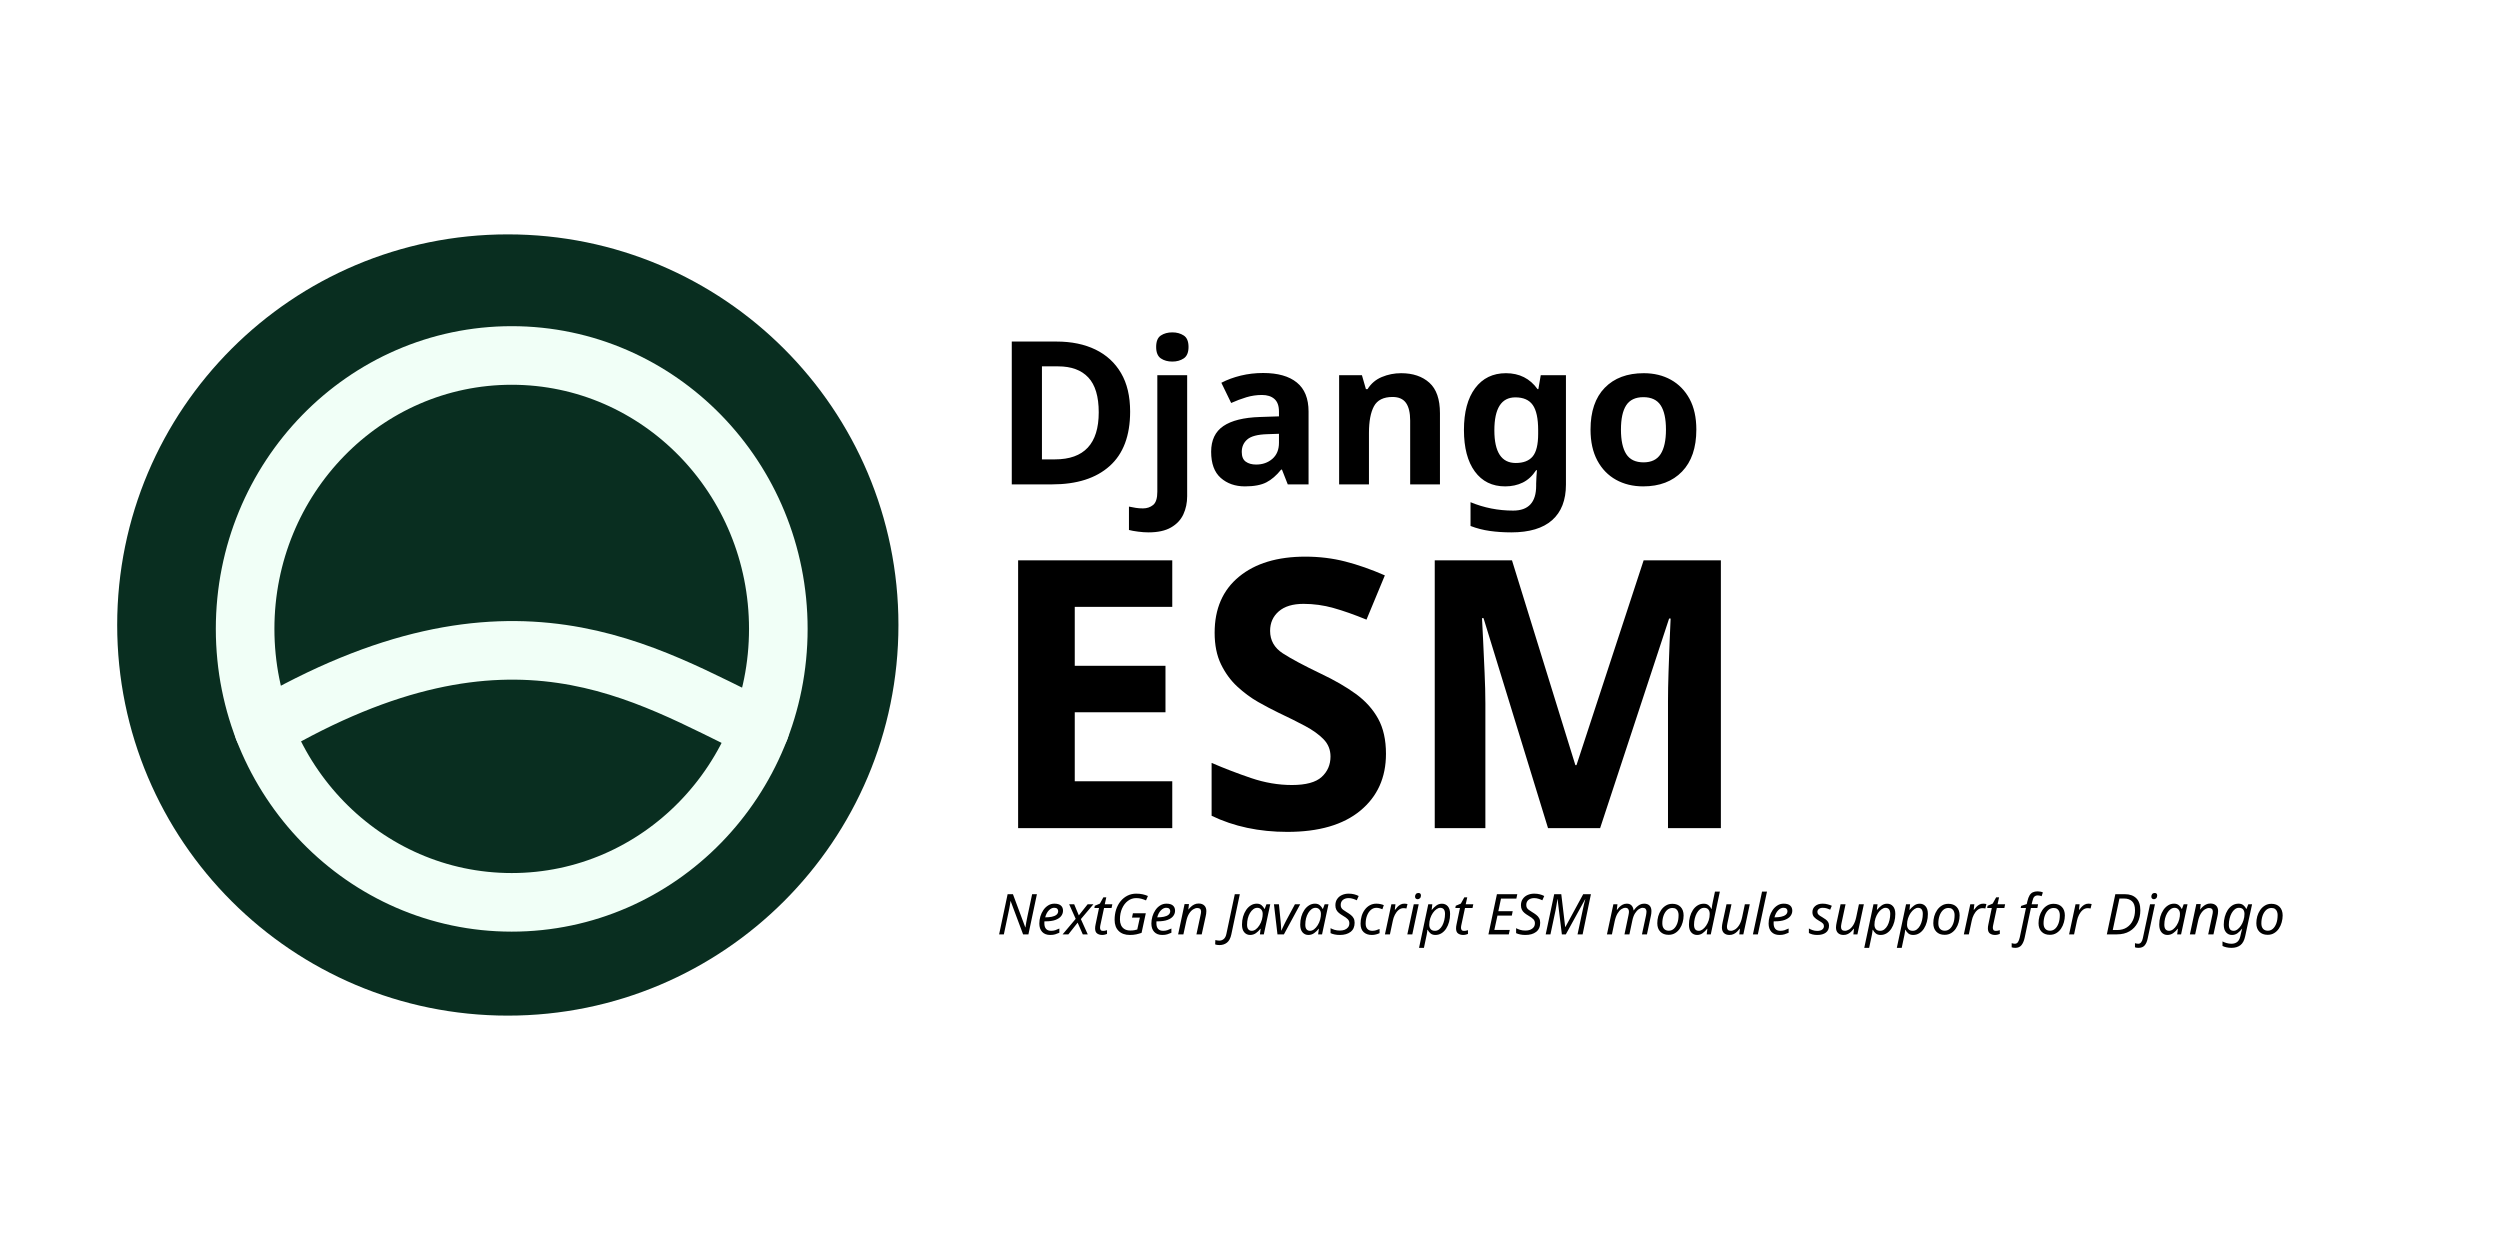
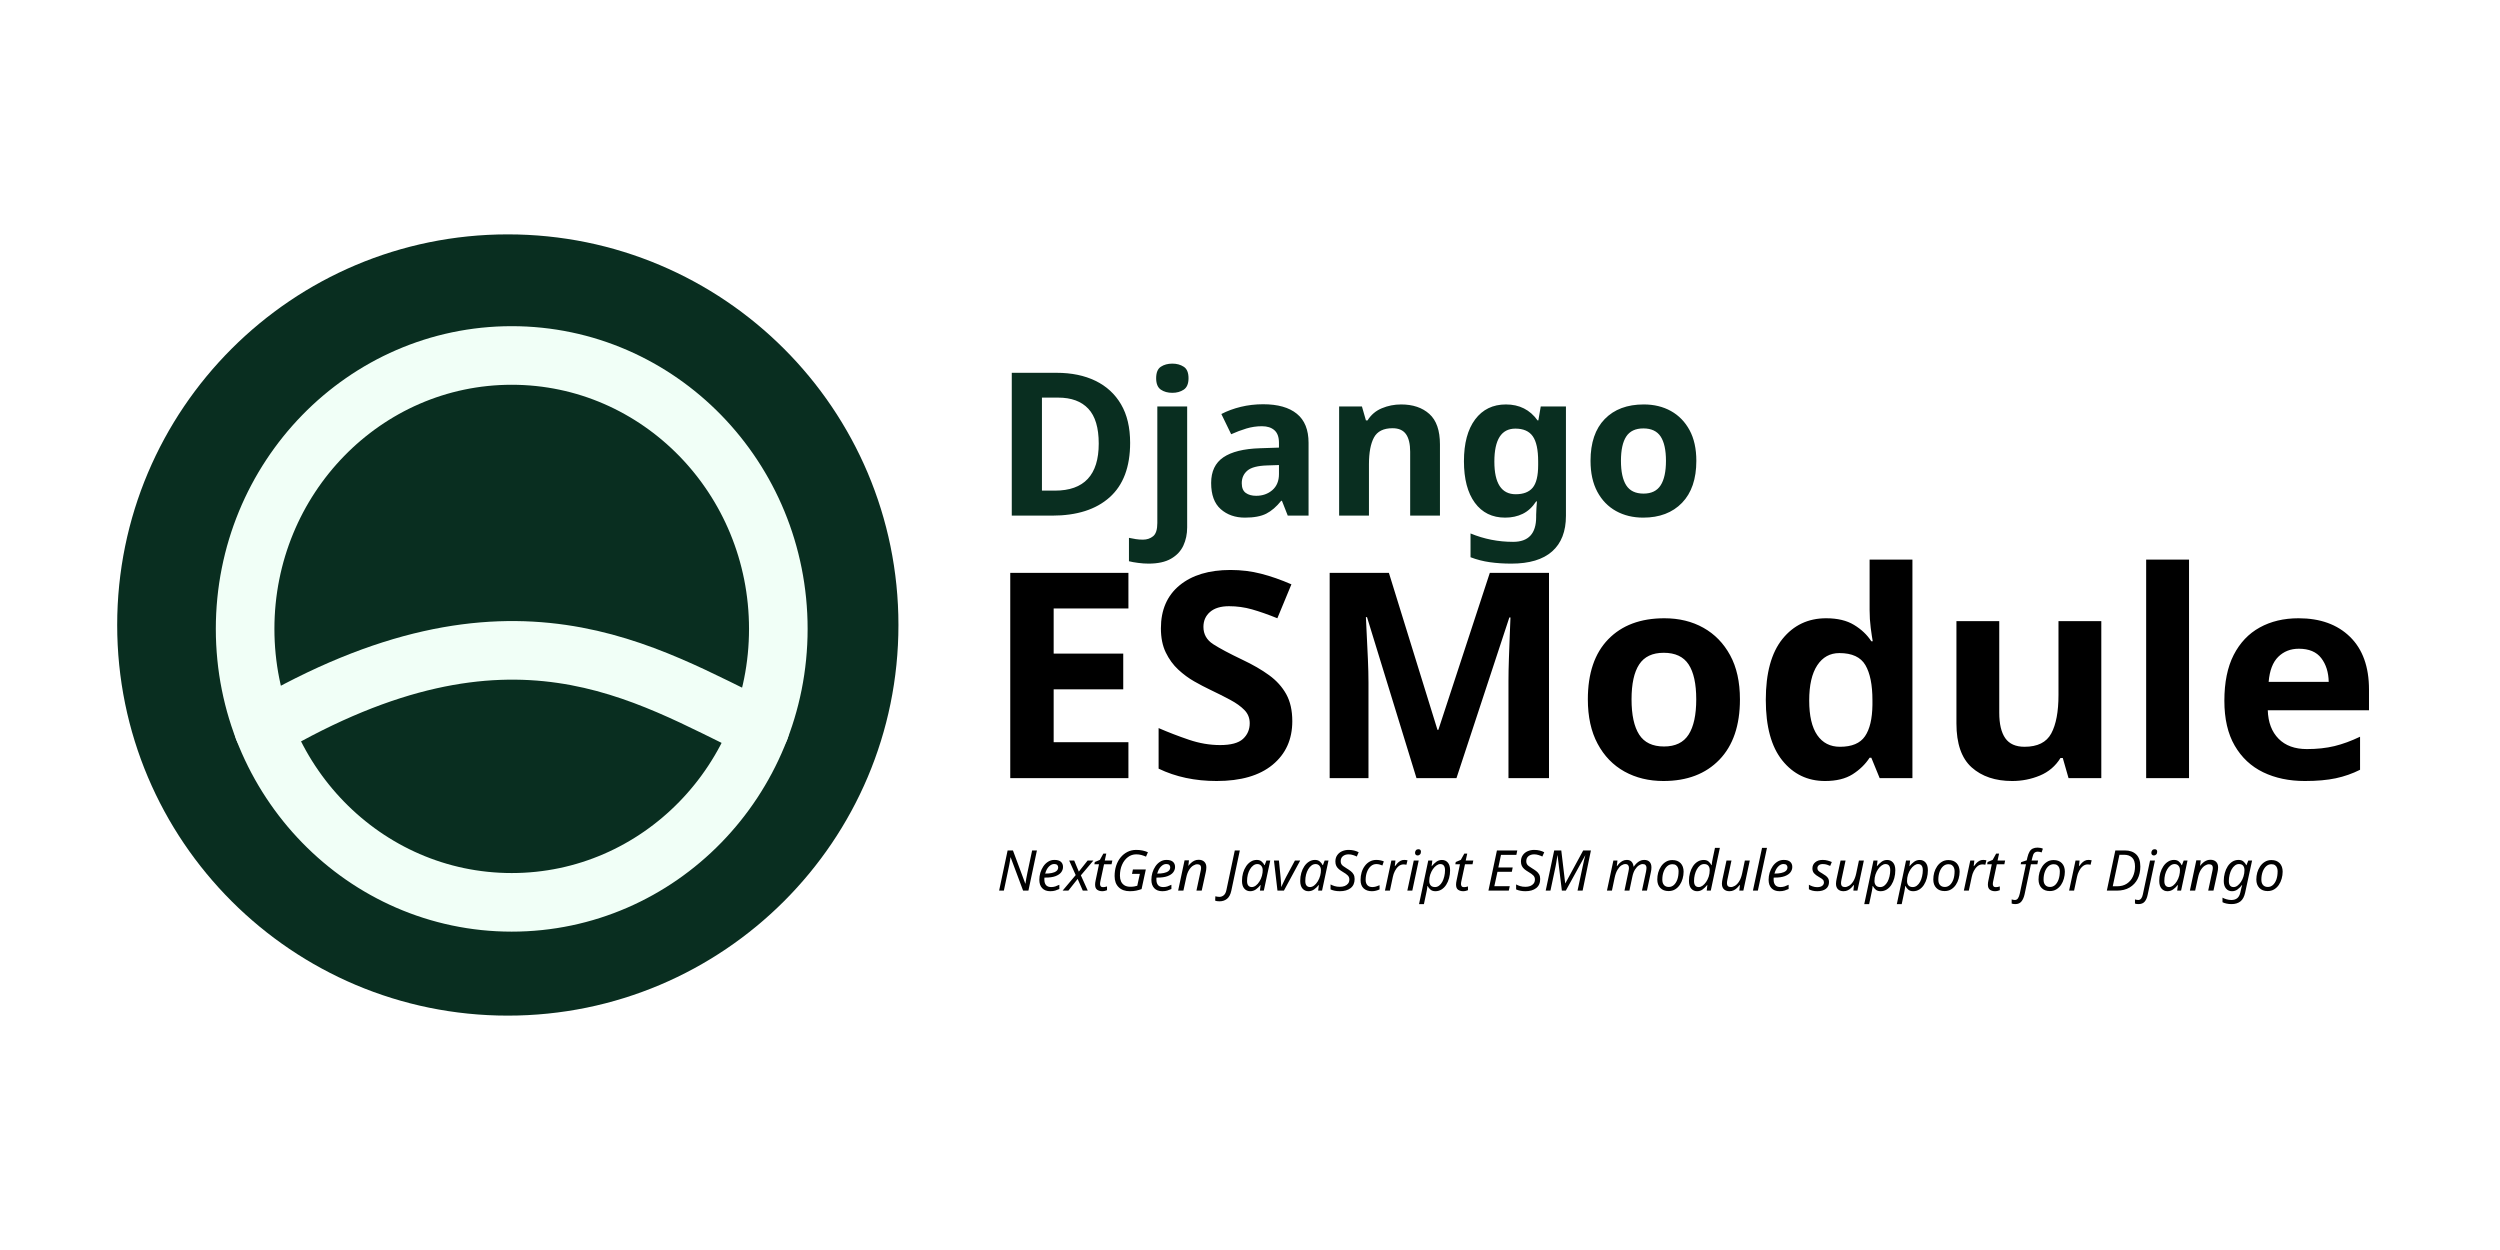
<svg xmlns="http://www.w3.org/2000/svg" width="640" height="320" font-family="Segoe UI, system-ui, sans-serif" viewBox="0 0 1280 640">
  <circle cx="260" cy="320" r="200" fill="#092e20" />
  <g fill="none" stroke="#f1fff7" stroke-linecap="round" stroke-width="1.5">
    <path stroke-linejoin="round" stroke-width="30" d="M262 462c75.4 0 136.5-62.68 136.5-140S337.38 182 262 182s-136.5 62.68-136.5 140S186.62 462 262 462" clip-rule="evenodd" />
    <path stroke-width="30" d="M134.92 373.22c127.08-74.56 195.34-27.88 254.16 0" />
  </g>
-   <text x="243" y="80" font-size="64" font-weight="bold" transform="matrix(1.6 0 0 1.6 120 120)">
+   <text x="243" y="90" font-size="64" fill="#092e20" font-weight="bold" transform="matrix(1.6 0 0 1.6 120 120)">
    Django
  </text>
-   <text x="240" y="190" font-size="120" font-weight="bold" transform="matrix(1.6 0 0 1.6 120 120)">
-     ESM
+   <text x="240" y="174" font-size="92" font-weight="bold" transform="matrix(1.6 0 0 1.6 120 120)">
+     ESModule
  </text>
-   <text x="244" y="224" font-size="18" font-style="italic" transform="matrix(1.6 0 0 1.6 120 120)">
+   <text x="244" y="210" font-size="18" font-style="italic" transform="matrix(1.6 0 0 1.6 120 120)">
    NextGen JavaScript ESM module support for Django
  </text>
</svg>
